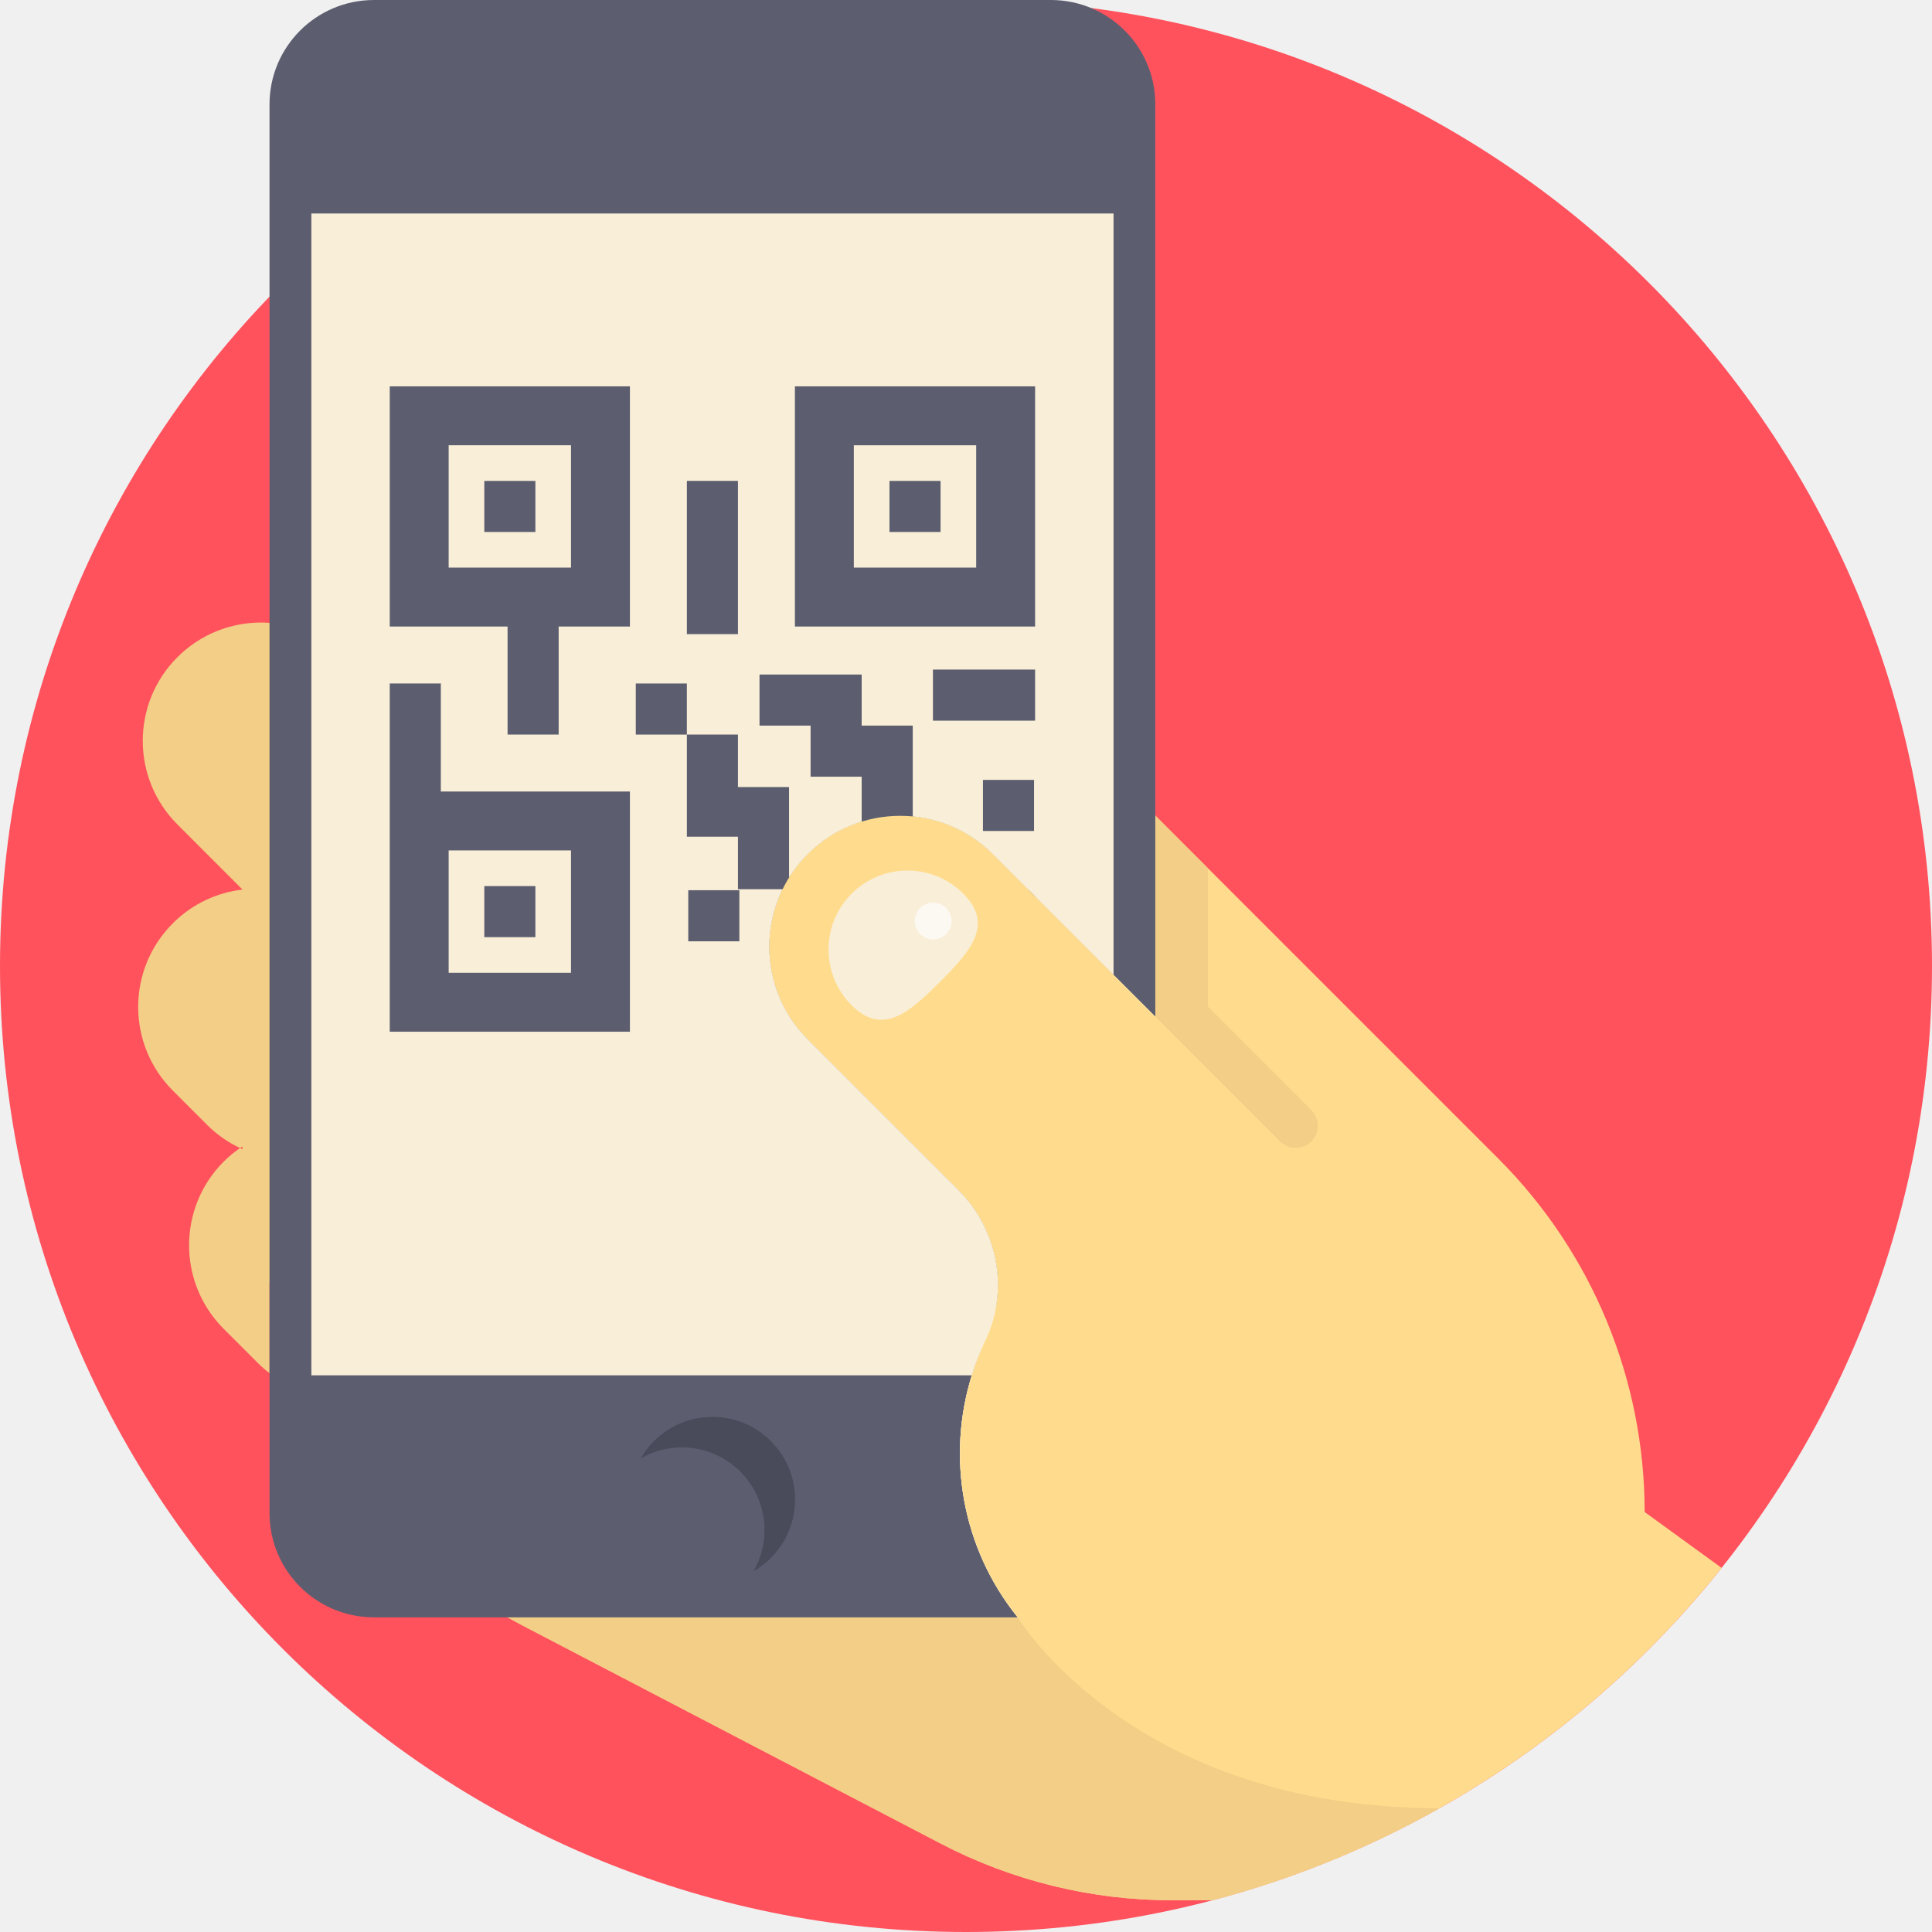
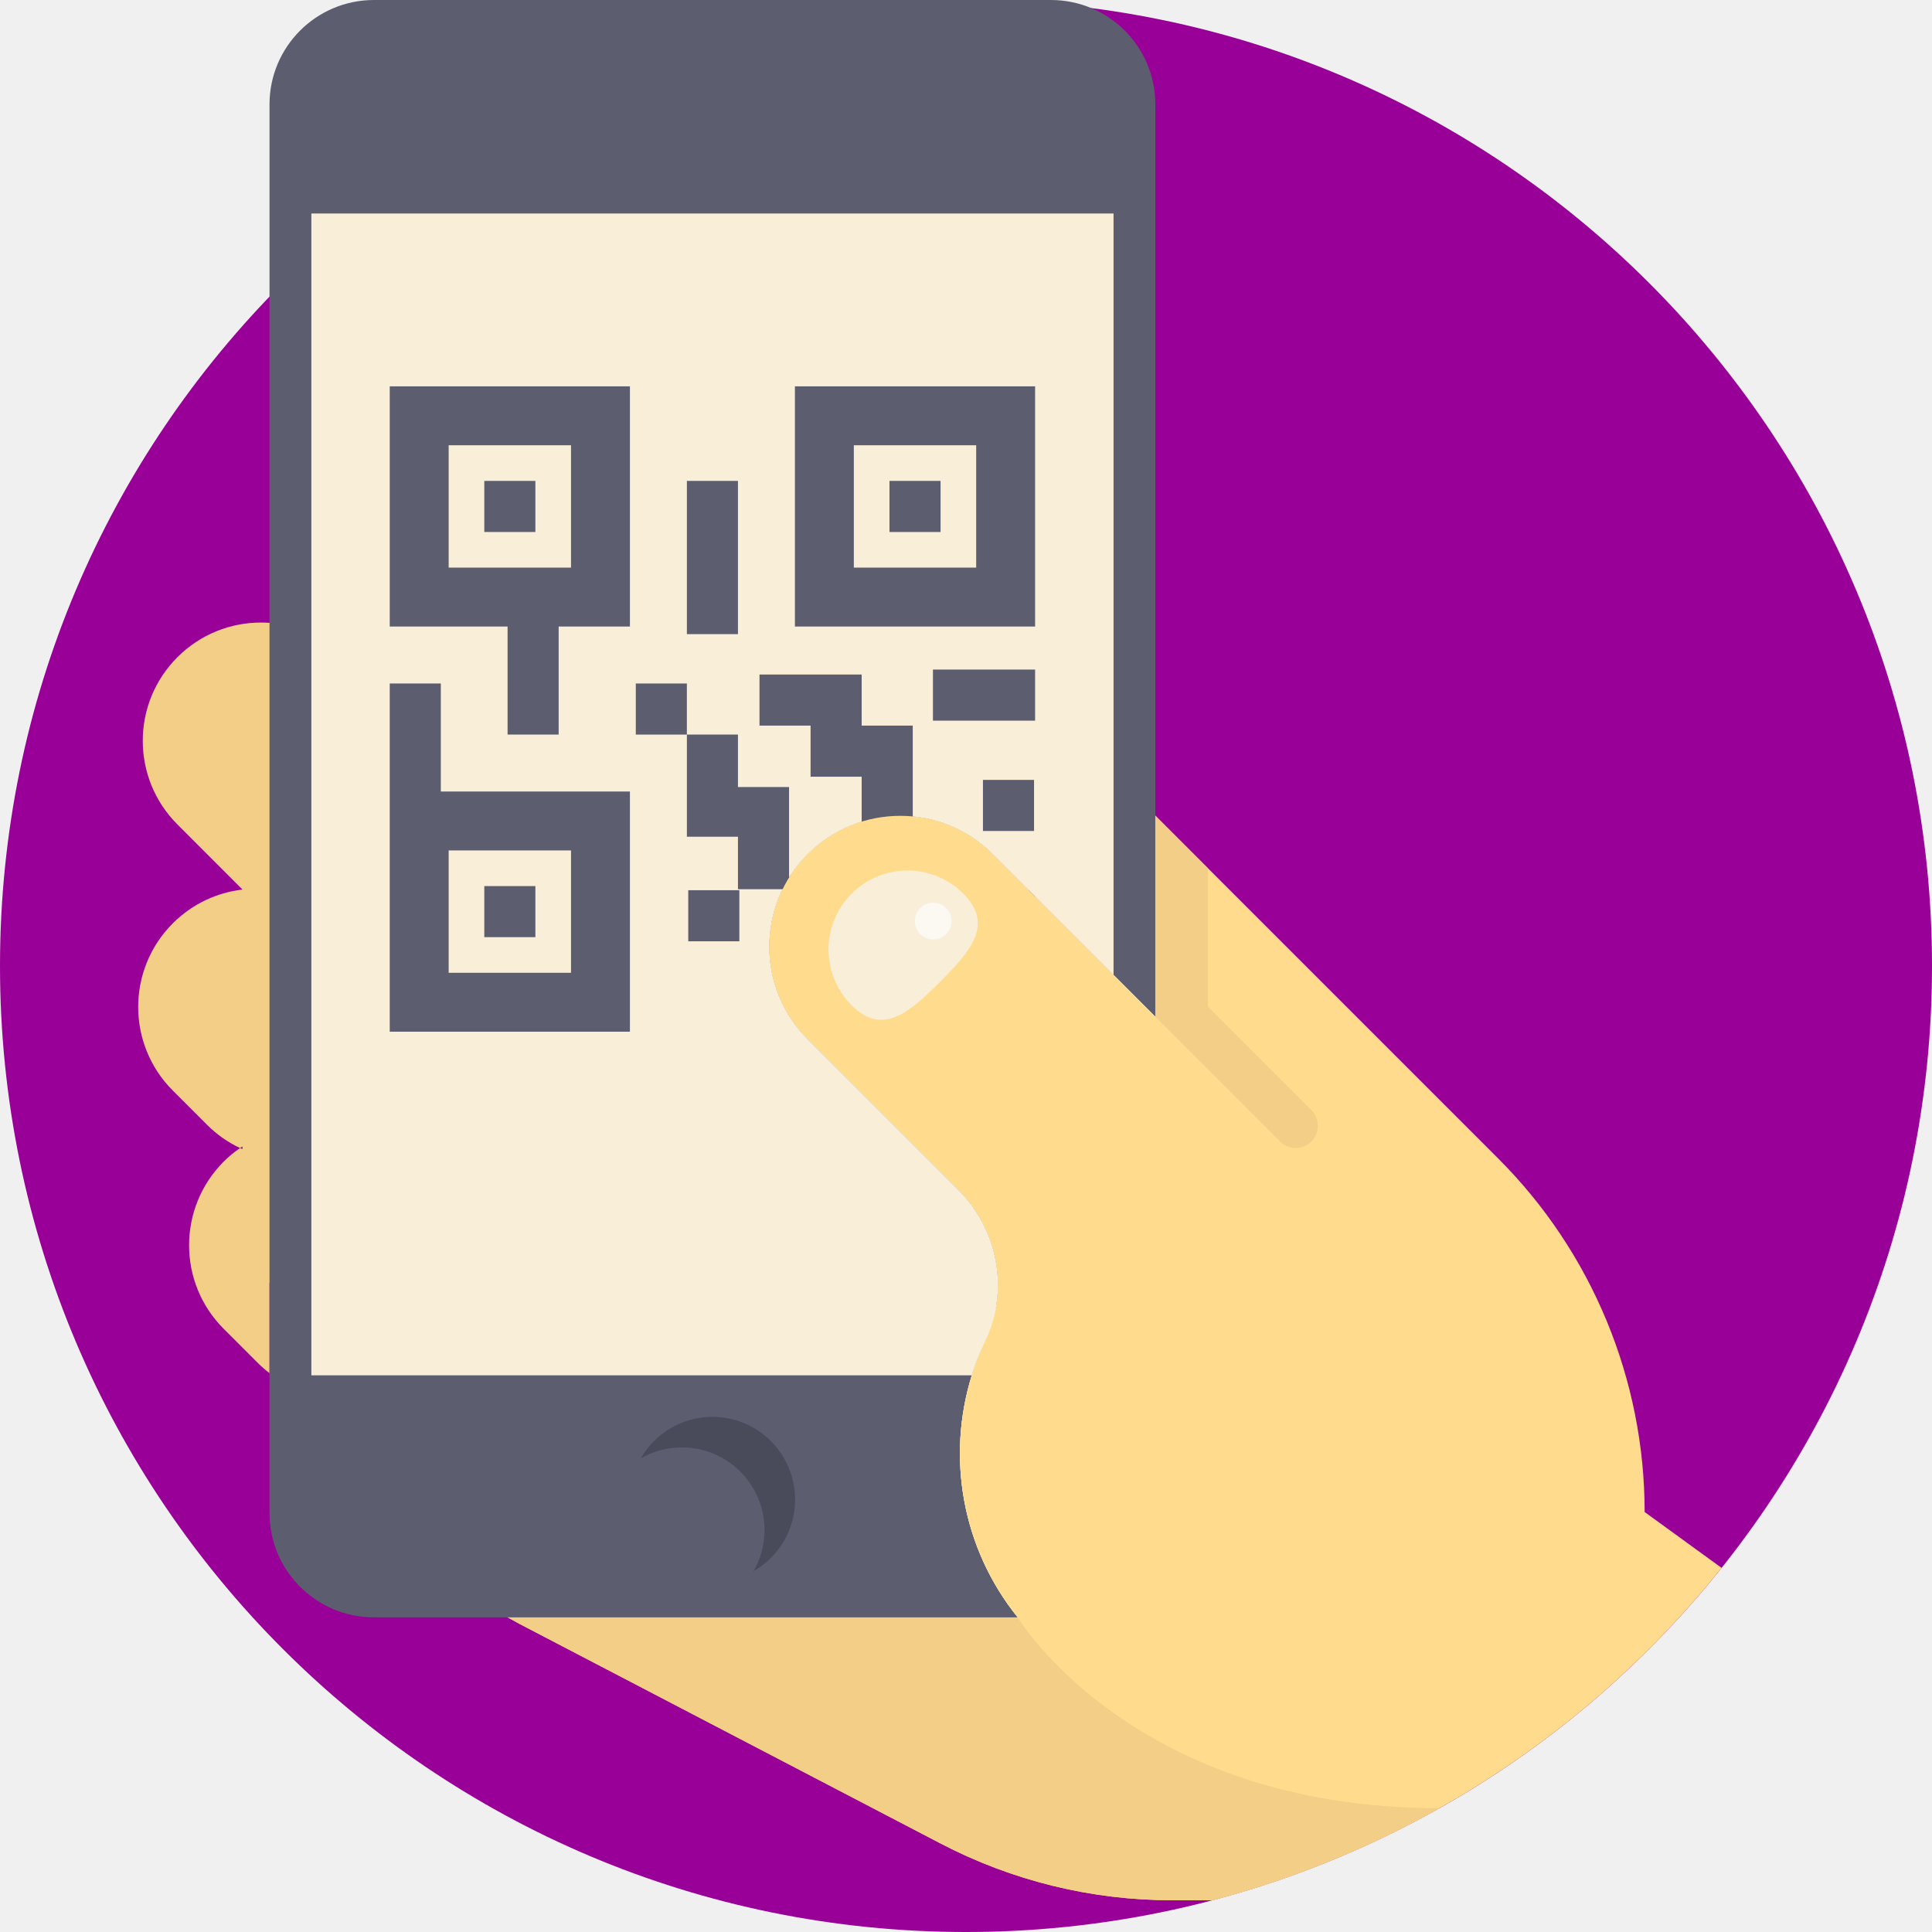
- <svg xmlns="http://www.w3.org/2000/svg" version="1.1" id="Capa_1" x="0px" y="0px" viewBox="0 0 512 512" style="enable-background:new 0 0 512 512;" xml:space="preserve">
-   <circle style="fill:#FF525D;" cx="256" cy="256" r="256" />
-   <path style="fill:#FFDC8D;" d="M456.234,415.504c-20.522,25.736-45.902,47.428-74.762,63.687  c-18.725,10.553-38.902,18.808-60.155,24.398h-10.7c-21.337,0-42.339-5.141-61.252-14.994l-111.731-58.264l-24.607-13.531  l-26.823-14.754l135.314-6.269c15.287,0,11.494-37.491,11.494-52.767l73.153-126.872l90.885,90.885  c12.413,12.413,22.121,27.052,28.714,42.977c6.593,15.924,10.083,33.134,10.083,50.698L456.234,415.504z" />
-   <g>
-     <path style="fill:#F2CE86;" d="M381.471,479.19c-18.725,10.553-38.902,18.808-60.155,24.398h-10.7   c-21.337,0-42.339-5.141-61.252-14.994l-111.731-58.264l-24.607-13.531l156.682,11.818c0,0,30.313,50.573,111.741,50.573   C381.461,479.19,381.461,479.19,381.471,479.19z" />
-     <path style="fill:#F2CE86;" d="M86.727,165.064H71.428c-0.757-0.047-1.513-0.084-2.258-0.084c-8.023,0-16.033,3.063-22.158,9.188   c-12.238,12.237-12.238,32.077,0,44.315l17.246,17.258c-6.749,0.793-13.283,3.771-18.459,8.947   c-12.238,12.238-12.238,32.09,0,44.328l9.055,9.055c2.619,2.619,5.585,4.684,8.768,6.173c0.208-0.147,0.425-0.274,0.636-0.414   v0.689c-0.211-0.094-0.427-0.176-0.636-0.275c-1.526,1.032-2.979,2.234-4.335,3.591c-12.238,12.249-12.238,32.09,0,44.328   l9.055,9.056c0.985,0.973,2.018,1.872,3.087,2.69v-24.035h15.298V165.064z" />
+ <svg xmlns="http://www.w3.org/2000/svg" version="1.1" style="" xml:space="preserve" width="512" height="512">
+   <rect id="backgroundrect" width="100%" height="100%" x="0" y="0" fill="none" stroke="none" />
+   <g class="currentLayer" style="">
+     <circle style="" cx="256" cy="256" r="256" id="svg_1" class="selected" fill="#990098" fill-opacity="1" />
+     <path style="fill:#FFDC8D;" d="M456.234,415.504c-20.522,25.736-45.902,47.428-74.762,63.687  c-18.725,10.553-38.902,18.808-60.155,24.398h-10.7c-21.337,0-42.339-5.141-61.252-14.994l-111.731-58.264l-24.607-13.531  l-26.823-14.754l135.314-6.269c15.287,0,11.494-37.491,11.494-52.767l73.153-126.872l90.885,90.885  c12.413,12.413,22.121,27.052,28.714,42.977c6.593,15.924,10.083,33.134,10.083,50.698L456.234,415.504z" id="svg_2" />
+     <g id="svg_3">
+       <path style="fill:#F2CE86;" d="M381.471,479.19c-18.725,10.553-38.902,18.808-60.155,24.398h-10.7   c-21.337,0-42.339-5.141-61.252-14.994l-111.731-58.264l-24.607-13.531l156.682,11.818c0,0,30.313,50.573,111.741,50.573   C381.461,479.19,381.461,479.19,381.471,479.19z" id="svg_4" />
+       <path style="fill:#F2CE86;" d="M86.727,165.064H71.428c-0.757-0.047-1.513-0.084-2.258-0.084c-8.023,0-16.033,3.063-22.158,9.188   c-12.238,12.237-12.238,32.077,0,44.315l17.246,17.258c-6.749,0.793-13.283,3.771-18.459,8.947   c-12.238,12.238-12.238,32.09,0,44.328l9.055,9.055c2.619,2.619,5.585,4.684,8.768,6.173c0.208-0.147,0.425-0.274,0.636-0.414   v0.689c-0.211-0.094-0.427-0.176-0.636-0.275c-1.526,1.032-2.979,2.234-4.335,3.591c-12.238,12.249-12.238,32.09,0,44.328   l9.055,9.056c0.985,0.973,2.018,1.872,3.087,2.69v-24.035h15.298V165.064z" id="svg_5" />
+     </g>
+     <path style="fill:#5C5E70;" d="M278.504,0.001H99.105c-15.287,0-27.681,12.379-27.681,27.667v373.293  c0,15.273,12.395,27.653,27.681,27.653h170.604c-14.837-18.379-18.888-42.559-12.181-64.129l37.562-106.122l11.081,11.081V27.668  C306.17,12.38,293.791,0.001,278.504,0.001" id="svg_6" />
+     <path style="fill:#F9EED7;" d="M214.047,226.367c-6.781,6.771-10.167,15.632-10.167,24.513c0,8.882,3.385,17.753,10.167,24.534  l39.936,39.936c10.491,10.491,13.563,26.488,7.178,39.863c-1.442,3.009-2.654,6.123-3.636,9.268H82.516v-307.9H295.1v201.791  l-32.005-32.005C249.553,212.814,227.589,212.814,214.047,226.367z" id="svg_7" />
+     <path style="fill:#494B5B;" d="M210.704,397.396c0,8.129-4.42,15.224-11.003,18.986c1.849-3.208,2.905-6.917,2.905-10.888  c0-12.1-9.801-21.911-21.901-21.911c-3.971,0-7.69,1.055-10.898,2.915c3.762-6.583,10.867-11.013,18.996-11.013  C200.903,375.484,210.704,385.296,210.704,397.396z" id="svg_8" />
+     <path style="fill:#F2CE86;" d="M347.529,294.198l-27.44-27.44v-36.697l-13.919-13.92v53.299l33.058,33.058  c3.698,3.697,10.02,1.079,10.02-4.15C349.248,296.792,348.629,295.299,347.529,294.198z" id="svg_9" />
+     <path style="fill:#FFFFFF;" d="M260.776,273.413v-13.538h13.537v13.538H260.776 M209.749,249.459v-13.537h13.537v13.537v13.538  h-13.537V249.459 M247.239,249.459v-13.537h13.538v13.537H247.239 M241.886,216.36v3.009h-13.537v-1.633  c-5.235,1.609-10.164,4.485-14.307,8.627c-1.748,1.748-3.272,3.636-4.568,5.628v3.659h-2.076c-2.344,4.79-3.515,10.009-3.515,15.237  c0,8.875,3.387,17.751,10.16,24.525l39.944,39.943c10.485,10.484,13.559,26.482,7.17,39.861c-1.442,3.015-2.654,6.125-3.627,9.271  h-30.649v0.001h30.646c-6.705,21.57-2.654,45.749,12.181,64.129h5.878c16.812,0,30.456-13.566,30.582-30.348V269.443l-11.08-11.077  l-20.777-20.779v11.875h-13.537v-13.537h11.875l-9.561-9.561C257.167,220.433,249.627,217.098,241.886,216.36 M295.09,56.577  H179.866v0.003H295.09V56.577" id="svg_10" />
+     <g id="svg_11">
+       <rect x="128.345" y="127.446" style="fill:#5C5E70;" width="13.537" height="13.538" id="svg_12" />
+       <rect x="128.345" y="234.82" style="fill:#5C5E70;" width="13.537" height="13.537" id="svg_13" />
+       <path style="fill:#5C5E70;" d="M210.662,102.385v63.652h63.651v-63.652H210.662z M258.7,150.424h-32.426v-32.426H258.7V150.424z" id="svg_14" />
+       <rect x="235.719" y="127.446" style="fill:#5C5E70;" width="13.538" height="13.537" id="svg_15" />
+       <polygon style="fill:#5C5E70;" points="195.567,208.204 195.567,194.668 182.031,194.668 182.031,208.204 182.031,221.741    195.567,221.741 195.567,222.112 195.567,235.649 209.105,235.649 209.105,222.112 209.105,208.574 195.567,208.574  " id="svg_16" />
+       <polygon style="fill:#5C5E70;" points="247.239,177.445 247.239,190.982 260.776,190.982 274.313,190.982 274.313,177.445    260.776,177.445  " id="svg_17" />
+       <rect x="182.397" y="235.917" style="fill:#5C5E70;" width="13.537" height="13.537" id="svg_18" />
+       <rect x="168.49" y="181.133" style="fill:#5C5E70;" width="13.538" height="13.538" id="svg_19" />
+       <rect x="260.493" y="206.681" style="fill:#5C5E70;" width="13.538" height="13.538" id="svg_20" />
+       <polygon style="fill:#5C5E70;" points="228.35,178.757 214.812,178.757 201.276,178.757 201.276,192.294 214.812,192.294    214.812,205.831 228.35,205.831 228.35,219.368 241.886,219.368 241.886,205.831 241.886,192.294 228.35,192.294  " id="svg_21" />
+       <path style="fill:#5C5E70;" d="M134.511,181.13v13.538h13.537V181.13v-15.094h18.889v-63.651h-63.651v63.652h31.226V181.13z    M118.898,117.997h32.426v32.426h-32.426V117.997z" id="svg_22" />
+       <path style="fill:#5C5E70;" d="M116.823,181.13h-13.538v28.631v5.77v57.882h63.651v-63.652h-50.114V181.13H116.823z    M118.898,225.373h32.426v32.426h-32.426V225.373z" id="svg_23" />
+       <polygon style="fill:#5C5E70;" points="195.567,154.516 195.567,140.979 195.567,127.442 182.031,127.442 182.031,140.979    182.031,154.516 182.031,168.053 195.567,168.053  " id="svg_24" />
+     </g>
+     <path style="fill:#FFDC8D;" d="M295.097,258.368l-32.005-32.006c-13.535-13.546-35.5-13.546-49.048,0  c-6.773,6.774-10.161,15.637-10.161,24.524c0,8.875,3.387,17.75,10.161,24.524l39.944,39.944  c10.485,10.484,13.559,26.481,7.17,39.86c-1.441,3.015-2.654,6.125-3.627,9.271c-6.713,21.57-2.654,45.745,12.178,64.132  l13.457,14.703c15.288,0,40.751-19.205,40.751-34.482L306.17,269.44L295.097,258.368z" id="svg_25" />
+     <path style="fill:#F9EED7;" d="M255.284,236.829c-8.17-8.17-21.416-8.17-29.586,0c-8.17,8.17-8.17,21.416,0,29.586  s15.225,1.978,23.395-6.192C257.262,252.054,263.454,244.999,255.284,236.829z" id="svg_26" />
+     <circle style="fill:#FCF8F2;" cx="247.296" cy="244.088" r="4.877" id="svg_27" />
+     <g id="svg_28">
+ </g>
+     <g id="svg_29">
+ </g>
+     <g id="svg_30">
+ </g>
+     <g id="svg_31">
+ </g>
+     <g id="svg_32">
+ </g>
+     <g id="svg_33">
+ </g>
+     <g id="svg_34">
+ </g>
+     <g id="svg_35">
+ </g>
+     <g id="svg_36">
+ </g>
+     <g id="svg_37">
+ </g>
+     <g id="svg_38">
+ </g>
+     <g id="svg_39">
+ </g>
+     <g id="svg_40">
+ </g>
+     <g id="svg_41">
+ </g>
+     <g id="svg_42">
+ </g>
  </g>
-   <path style="fill:#5C5E70;" d="M278.504,0.001H99.105c-15.287,0-27.681,12.379-27.681,27.667v373.293  c0,15.273,12.395,27.653,27.681,27.653h170.604c-14.837-18.379-18.888-42.559-12.181-64.129l37.562-106.122l11.081,11.081V27.668  C306.17,12.38,293.791,0.001,278.504,0.001" />
-   <path style="fill:#F9EED7;" d="M214.047,226.367c-6.781,6.771-10.167,15.632-10.167,24.513c0,8.882,3.385,17.753,10.167,24.534  l39.936,39.936c10.491,10.491,13.563,26.488,7.178,39.863c-1.442,3.009-2.654,6.123-3.636,9.268H82.516v-307.9H295.1v201.791  l-32.005-32.005C249.553,212.814,227.589,212.814,214.047,226.367z" />
-   <path style="fill:#494B5B;" d="M210.704,397.396c0,8.129-4.42,15.224-11.003,18.986c1.849-3.208,2.905-6.917,2.905-10.888  c0-12.1-9.801-21.911-21.901-21.911c-3.971,0-7.69,1.055-10.898,2.915c3.762-6.583,10.867-11.013,18.996-11.013  C200.903,375.484,210.704,385.296,210.704,397.396z" />
-   <path style="fill:#F2CE86;" d="M347.529,294.198l-27.44-27.44v-36.697l-13.919-13.92v53.299l33.058,33.058  c3.698,3.697,10.02,1.079,10.02-4.15C349.248,296.792,348.629,295.299,347.529,294.198z" />
-   <path style="fill:#FFFFFF;" d="M260.776,273.413v-13.538h13.537v13.538H260.776 M209.749,249.459v-13.537h13.537v13.537v13.538  h-13.537V249.459 M247.239,249.459v-13.537h13.538v13.537H247.239 M241.886,216.36v3.009h-13.537v-1.633  c-5.235,1.609-10.164,4.485-14.307,8.627c-1.748,1.748-3.272,3.636-4.568,5.628v3.659h-2.076c-2.344,4.79-3.515,10.009-3.515,15.237  c0,8.875,3.387,17.751,10.16,24.525l39.944,39.943c10.485,10.484,13.559,26.482,7.17,39.861c-1.442,3.015-2.654,6.125-3.627,9.271  h-30.649v0.001h30.646c-6.705,21.57-2.654,45.749,12.181,64.129h5.878c16.812,0,30.456-13.566,30.582-30.348V269.443l-11.08-11.077  l-20.777-20.779v11.875h-13.537v-13.537h11.875l-9.561-9.561C257.167,220.433,249.627,217.098,241.886,216.36 M295.09,56.577  H179.866v0.003H295.09V56.577" />
-   <g>
-     <rect x="128.345" y="127.446" style="fill:#5C5E70;" width="13.537" height="13.538" />
-     <rect x="128.345" y="234.82" style="fill:#5C5E70;" width="13.537" height="13.537" />
-     <path style="fill:#5C5E70;" d="M210.662,102.385v63.652h63.651v-63.652H210.662z M258.7,150.424h-32.426v-32.426H258.7V150.424z" />
-     <rect x="235.719" y="127.446" style="fill:#5C5E70;" width="13.538" height="13.537" />
-     <polygon style="fill:#5C5E70;" points="195.567,208.204 195.567,194.668 182.031,194.668 182.031,208.204 182.031,221.741    195.567,221.741 195.567,222.112 195.567,235.649 209.105,235.649 209.105,222.112 209.105,208.574 195.567,208.574  " />
-     <polygon style="fill:#5C5E70;" points="247.239,177.445 247.239,190.982 260.776,190.982 274.313,190.982 274.313,177.445    260.776,177.445  " />
-     <rect x="182.397" y="235.917" style="fill:#5C5E70;" width="13.537" height="13.537" />
-     <rect x="168.49" y="181.133" style="fill:#5C5E70;" width="13.538" height="13.538" />
-     <rect x="260.493" y="206.681" style="fill:#5C5E70;" width="13.538" height="13.538" />
-     <polygon style="fill:#5C5E70;" points="228.35,178.757 214.812,178.757 201.276,178.757 201.276,192.294 214.812,192.294    214.812,205.831 228.35,205.831 228.35,219.368 241.886,219.368 241.886,205.831 241.886,192.294 228.35,192.294  " />
-     <path style="fill:#5C5E70;" d="M134.511,181.13v13.538h13.537V181.13v-15.094h18.889v-63.651h-63.651v63.652h31.226V181.13z    M118.898,117.997h32.426v32.426h-32.426V117.997z" />
-     <path style="fill:#5C5E70;" d="M116.823,181.13h-13.538v28.631v5.77v57.882h63.651v-63.652h-50.114V181.13H116.823z    M118.898,225.373h32.426v32.426h-32.426V225.373z" />
-     <polygon style="fill:#5C5E70;" points="195.567,154.516 195.567,140.979 195.567,127.442 182.031,127.442 182.031,140.979    182.031,154.516 182.031,168.053 195.567,168.053  " />
-   </g>
-   <path style="fill:#FFDC8D;" d="M295.097,258.368l-32.005-32.006c-13.535-13.546-35.5-13.546-49.048,0  c-6.773,6.774-10.161,15.637-10.161,24.524c0,8.875,3.387,17.75,10.161,24.524l39.944,39.944  c10.485,10.484,13.559,26.481,7.17,39.86c-1.441,3.015-2.654,6.125-3.627,9.271c-6.713,21.57-2.654,45.745,12.178,64.132  l13.457,14.703c15.288,0,40.751-19.205,40.751-34.482L306.17,269.44L295.097,258.368z" />
-   <path style="fill:#F9EED7;" d="M255.284,236.829c-8.17-8.17-21.416-8.17-29.586,0c-8.17,8.17-8.17,21.416,0,29.586  s15.225,1.978,23.395-6.192C257.262,252.054,263.454,244.999,255.284,236.829z" />
-   <circle style="fill:#FCF8F2;" cx="247.296" cy="244.088" r="4.877" />
-   <g>
- </g>
-   <g>
- </g>
-   <g>
- </g>
-   <g>
- </g>
-   <g>
- </g>
-   <g>
- </g>
-   <g>
- </g>
-   <g>
- </g>
-   <g>
- </g>
-   <g>
- </g>
-   <g>
- </g>
-   <g>
- </g>
-   <g>
- </g>
-   <g>
- </g>
-   <g>
- </g>
</svg>
